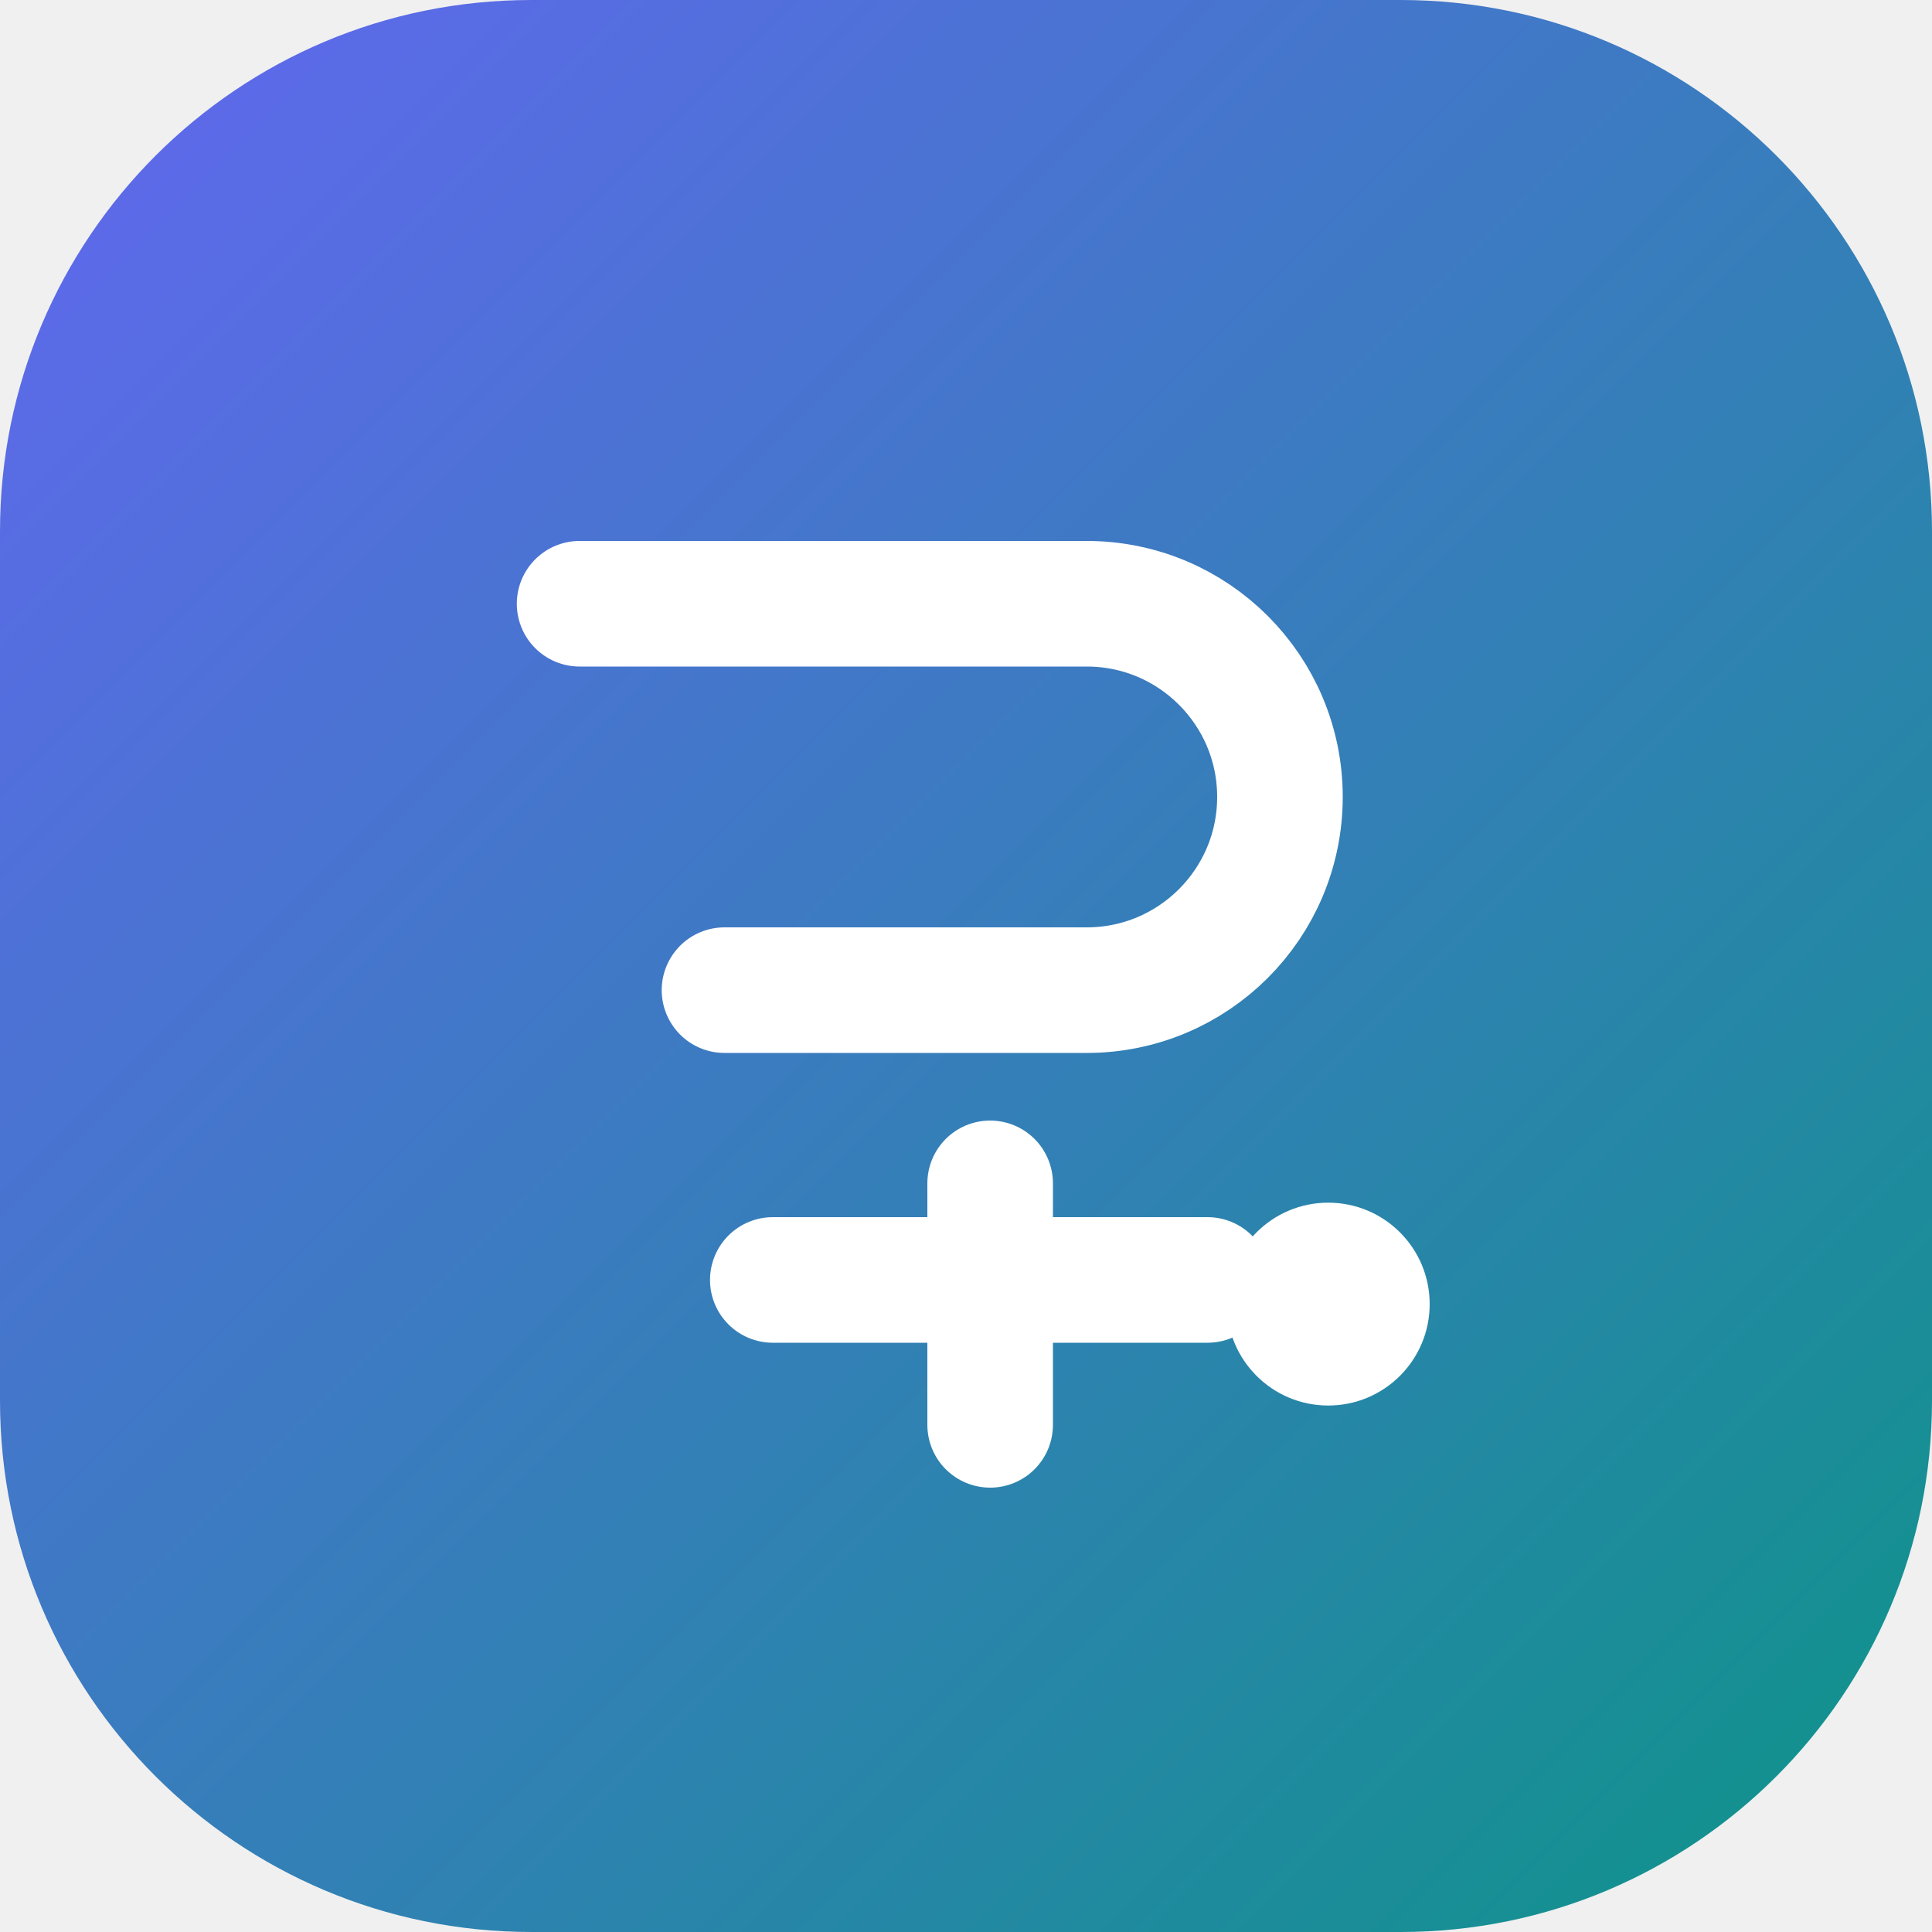
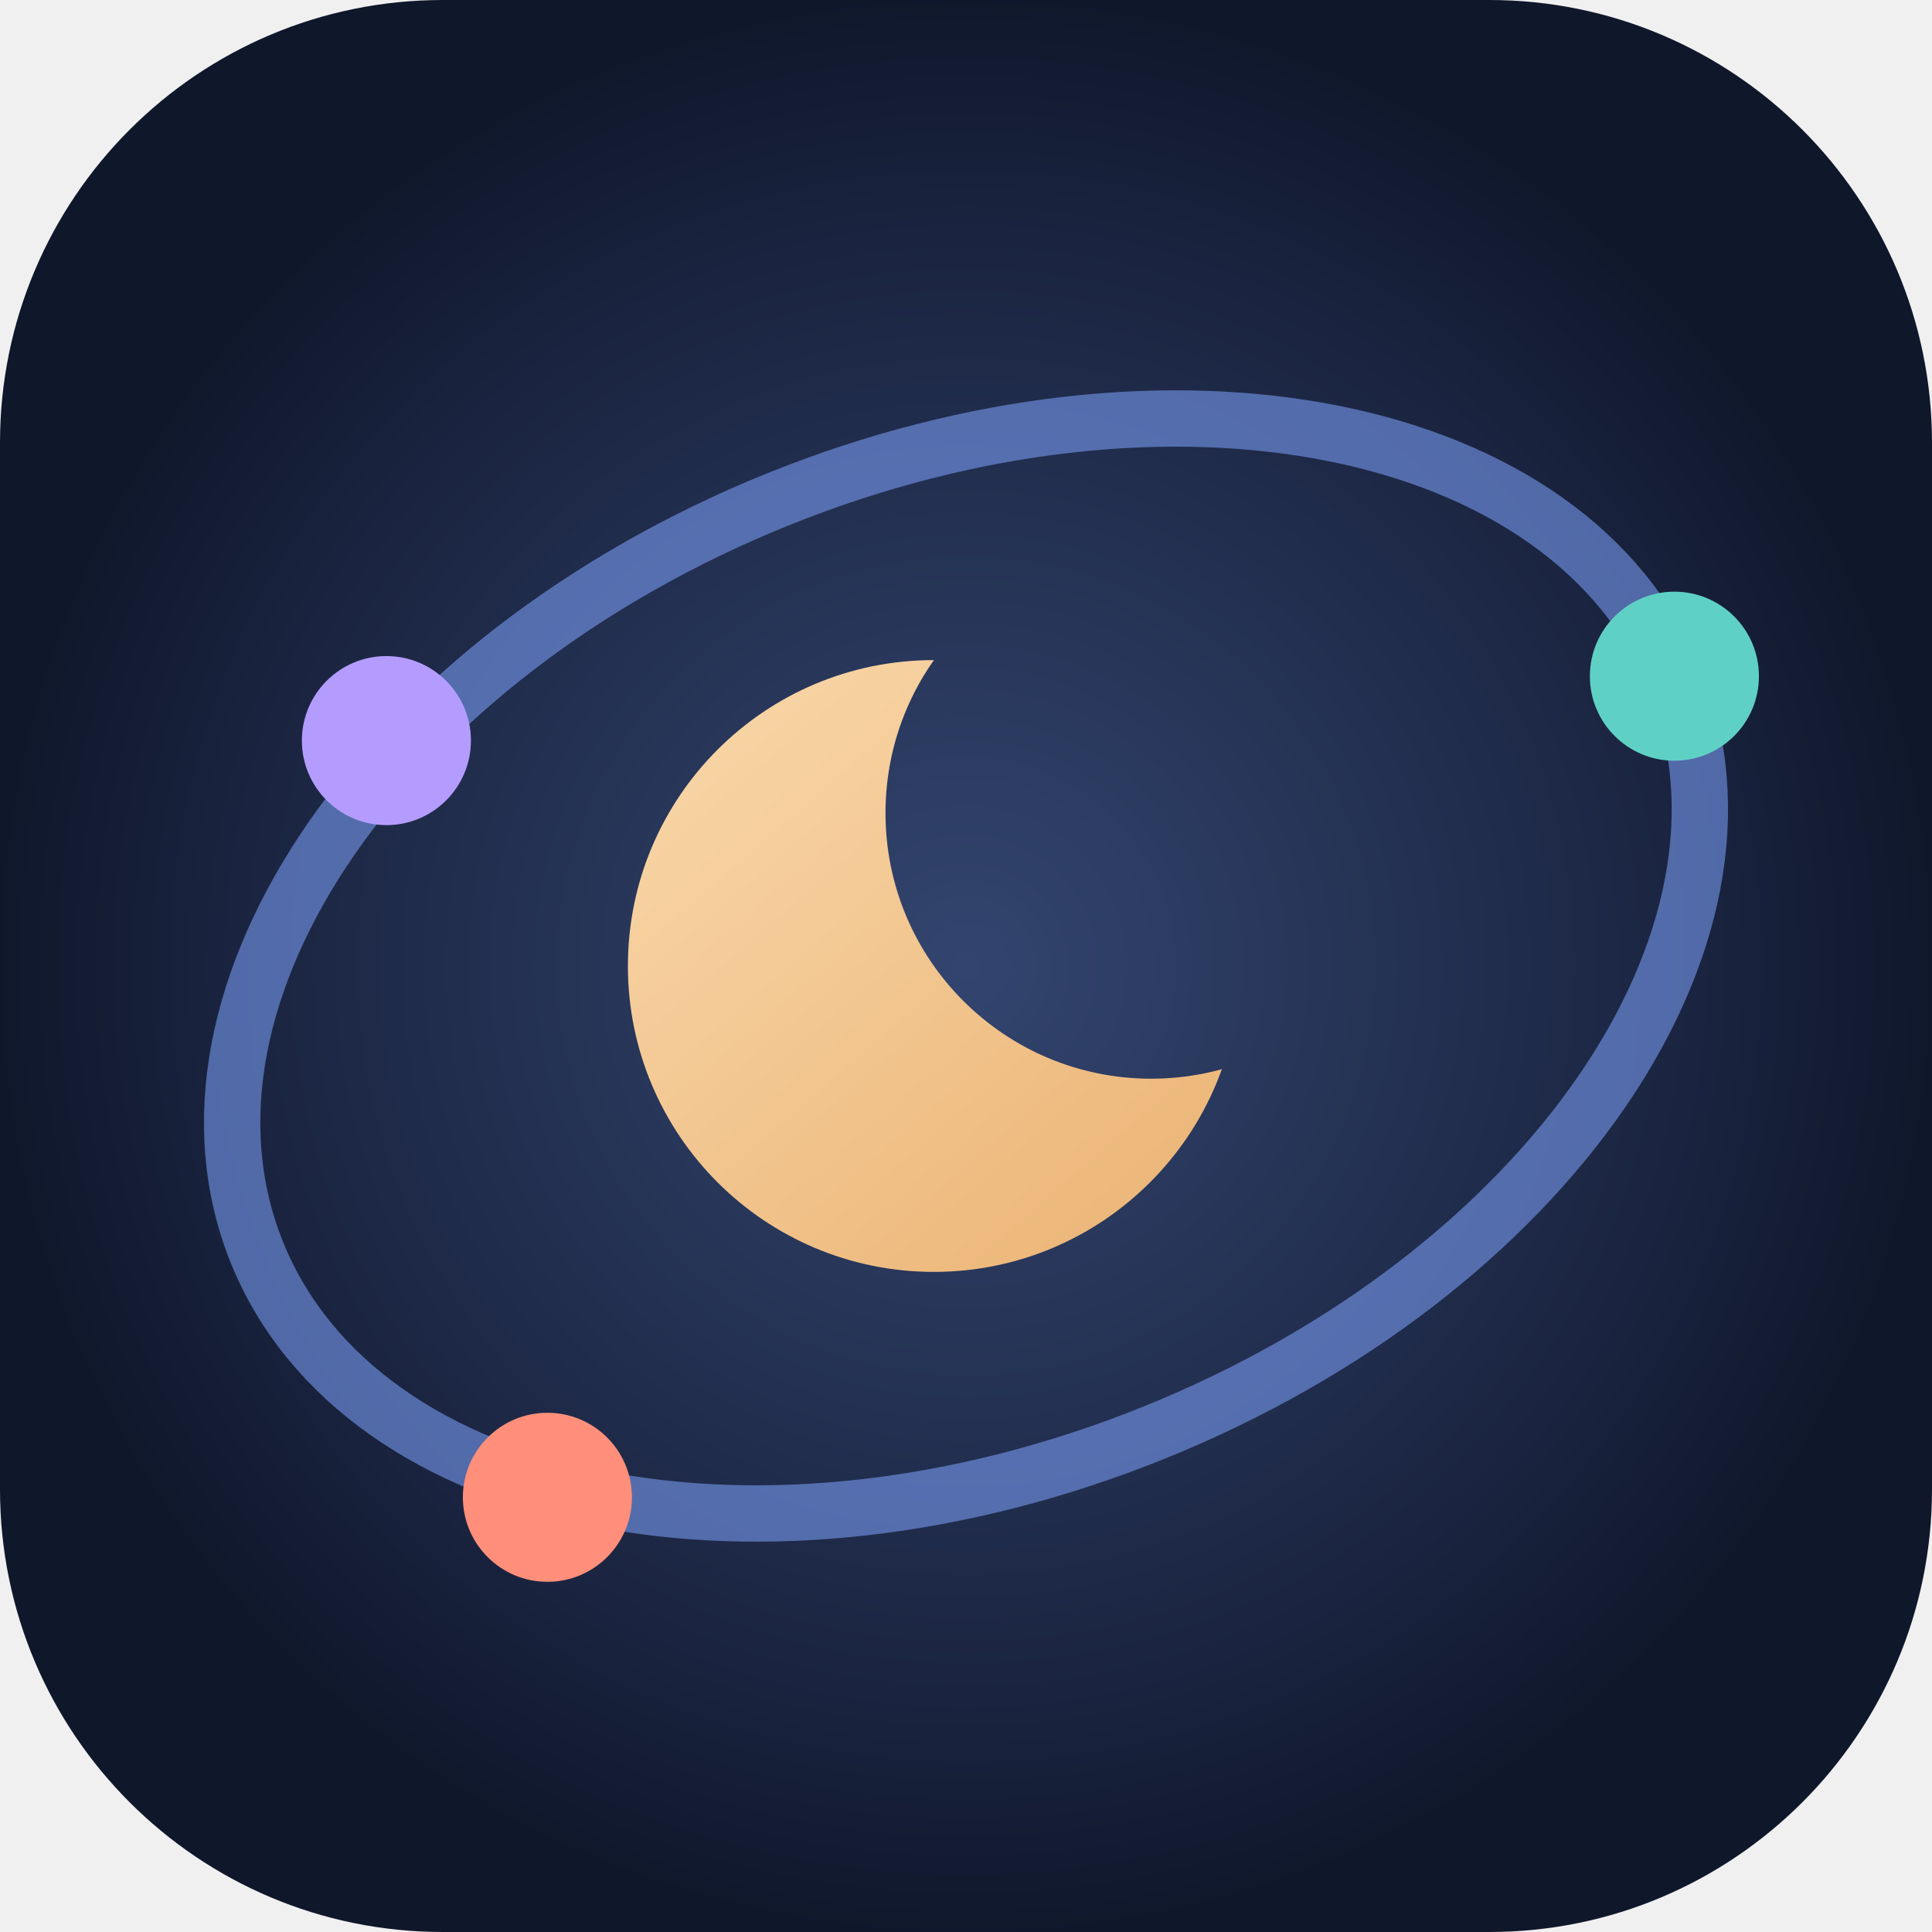
- <svg xmlns="http://www.w3.org/2000/svg" viewBox="0 0 40 40" role="img" aria-label="Ultimate Free Tool">
+ <svg xmlns="http://www.w3.org/2000/svg" viewBox="0 0 48 48" width="48" height="48">
  <defs>
-     <linearGradient id="g" x1="0" y1="0" x2="40" y2="40" gradientUnits="userSpaceOnUse">
-       <stop stop-color="#6366f1" />
-       <stop offset="1" stop-color="#0d9488" />
+     <radialGradient id="fhalo" cx="50%" cy="50%" r="50%">
+       <stop offset="0%" stop-color="#33456f" />
+       <stop offset="75%" stop-color="#1a2440" />
+       <stop offset="100%" stop-color="#0f172b" />
+     </radialGradient>
+     <linearGradient id="fmoon" x1="18" y1="17" x2="31" y2="32" gradientUnits="userSpaceOnUse">
+       <stop offset="0%" stop-color="#f8d5a6" />
+       <stop offset="100%" stop-color="#eab171" />
    </linearGradient>
+     <mask id="fcrescent">
+       <rect width="48" height="48" fill="#000" />
+       <circle cx="23.2" cy="24" r="7.6" fill="#fff" />
+       <circle cx="28.6" cy="20.2" r="6.6" fill="#000" />
+     </mask>
  </defs>
-   <rect width="40" height="40" rx="11" fill="url(#g)" />
-   <path d="M12 12.5h10.5a4 4 0 0 1 0 8H15" fill="none" stroke="#fff" stroke-width="2.6" stroke-linecap="round" />
-   <path d="M20.5 24.5v5M16 26.5h9" stroke="#fff" stroke-width="2.6" stroke-linecap="round" />
-   <circle cx="27.5" cy="27" r="2.1" fill="#fff" />
+   <rect width="48" height="48" rx="11" fill="url(#fhalo)" />
+   <ellipse cx="24" cy="24" rx="19" ry="12.5" fill="none" stroke="#7fa3ff" stroke-opacity="0.55" stroke-width="1.4" transform="rotate(-22 24 24)" />
+   <rect width="48" height="48" fill="url(#fmoon)" mask="url(#fcrescent)" />
+   <circle cx="41.6" cy="16.8" r="2.1" fill="#5fd1c4" />
+   <circle cx="13.6" cy="37.2" r="2.1" fill="#ff8f7a" />
+   <circle cx="9.6" cy="18.4" r="2.1" fill="#b49cff" />
</svg>
